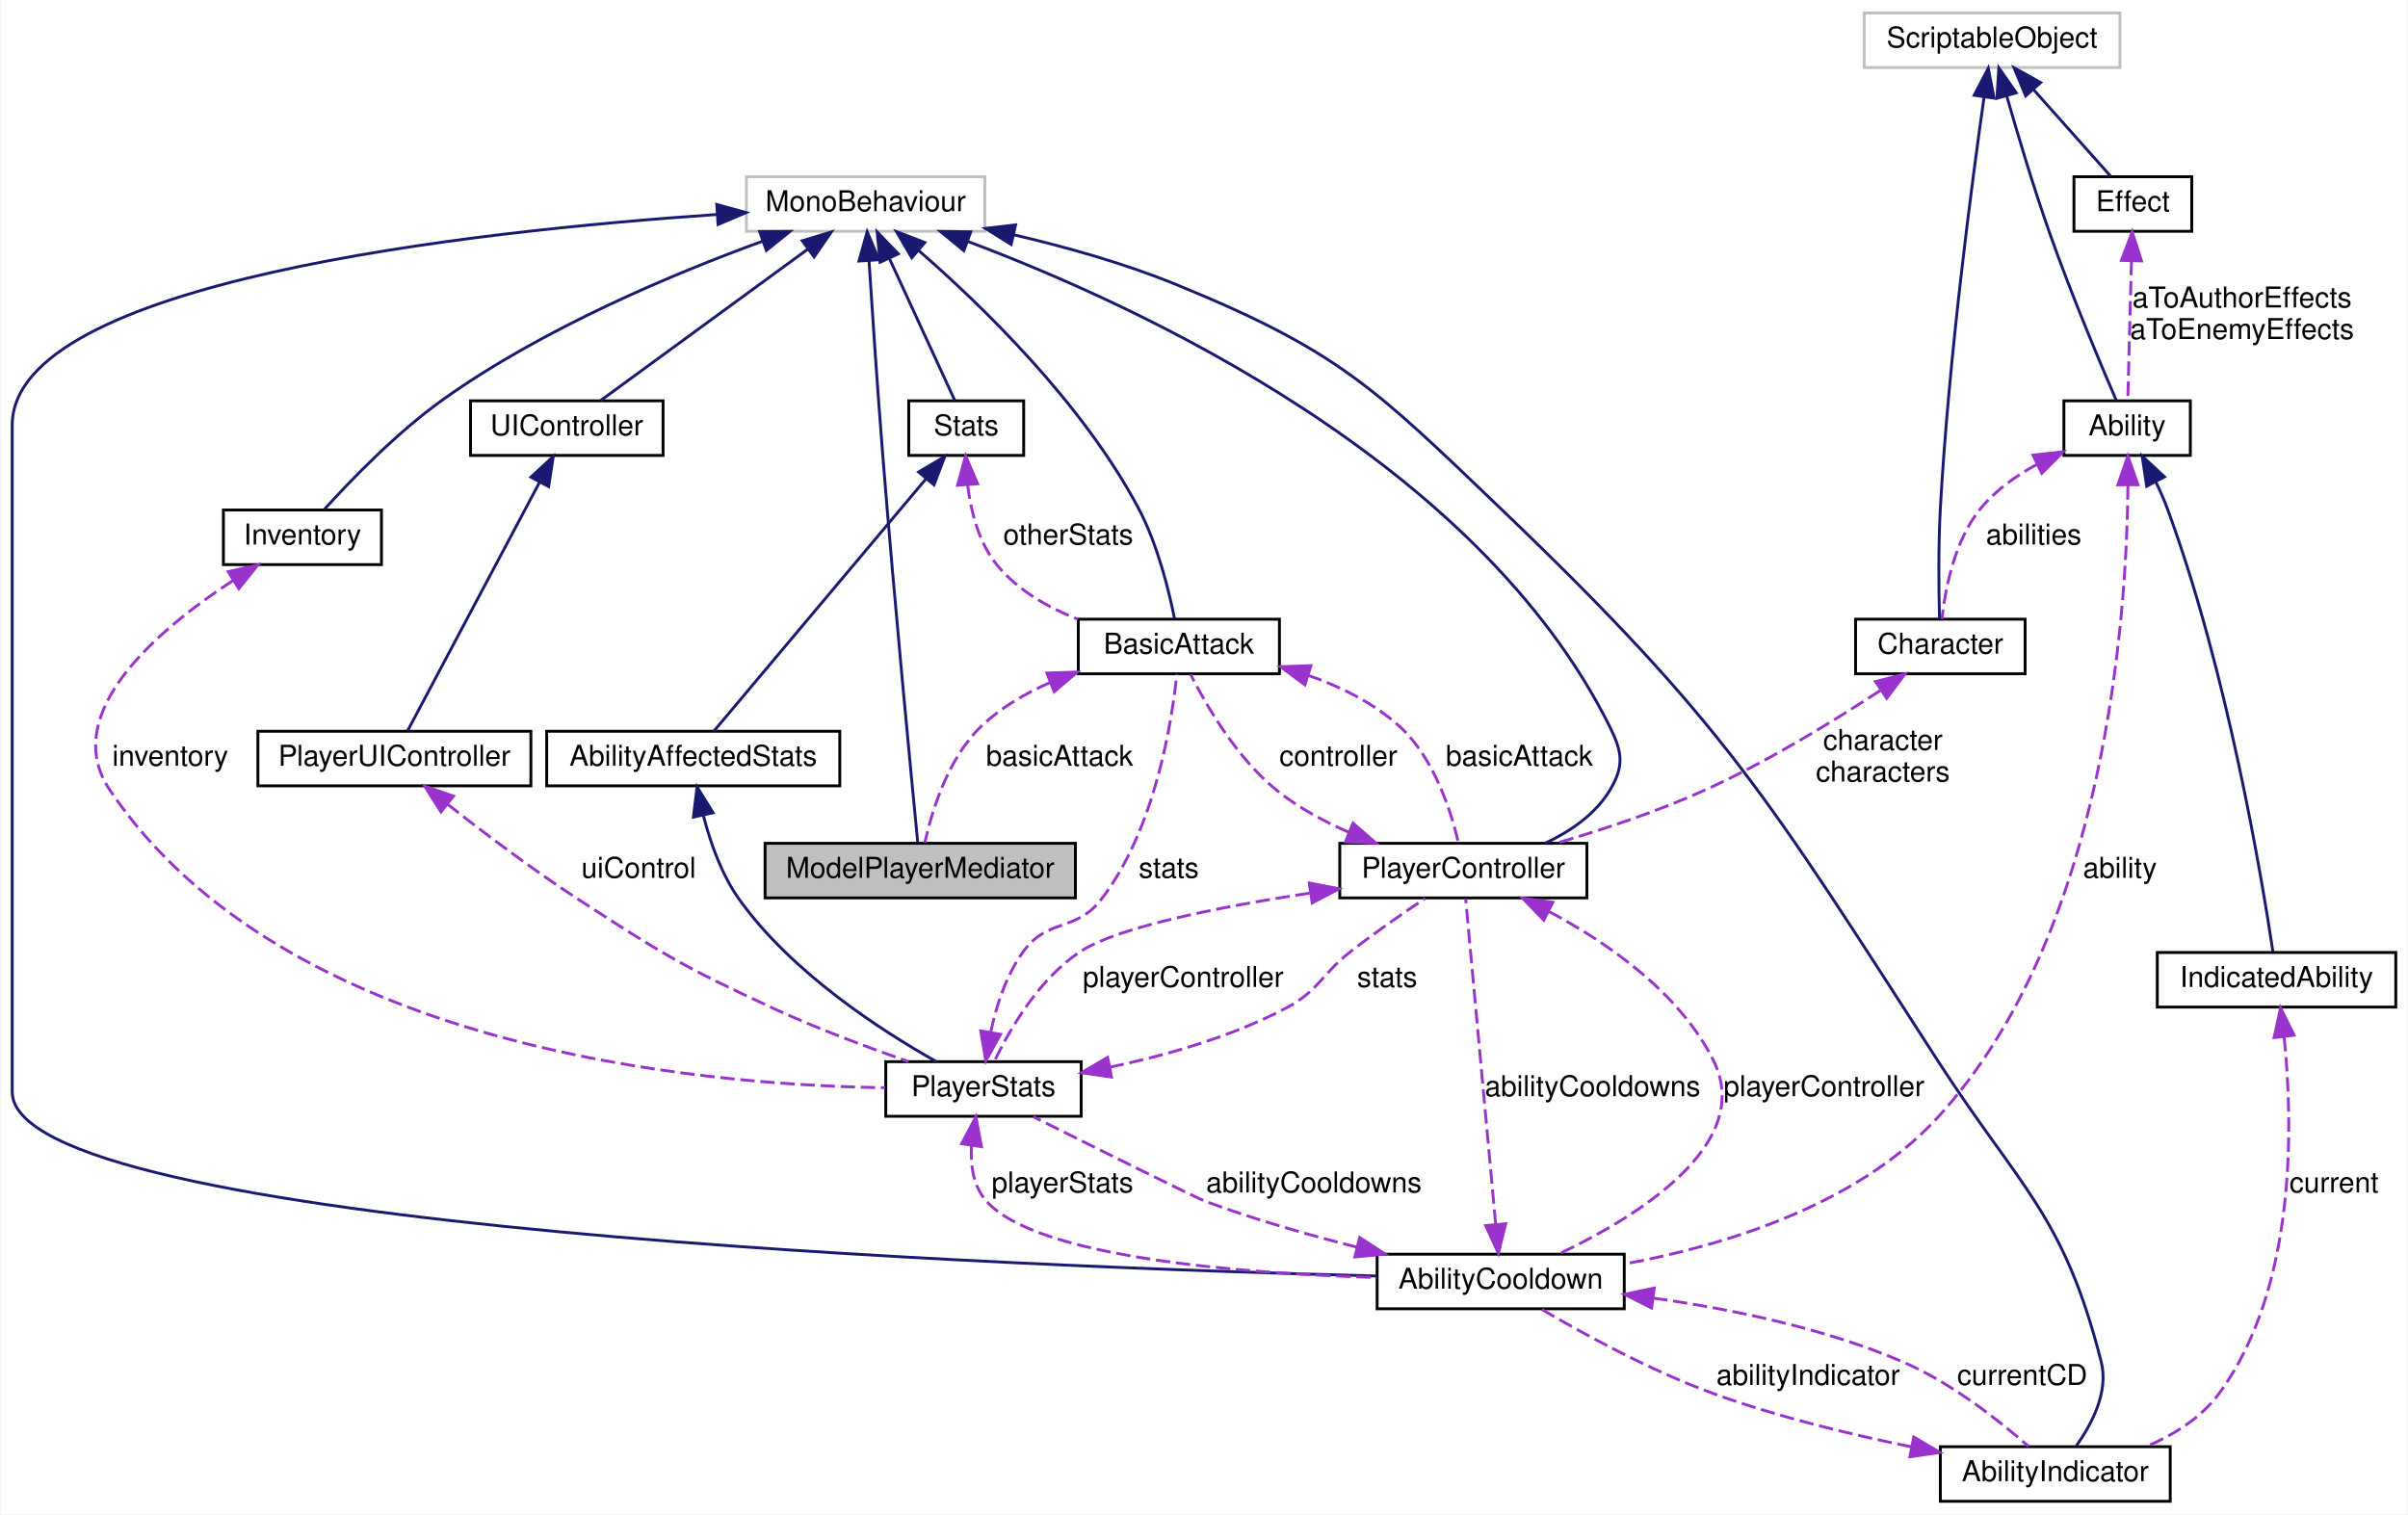
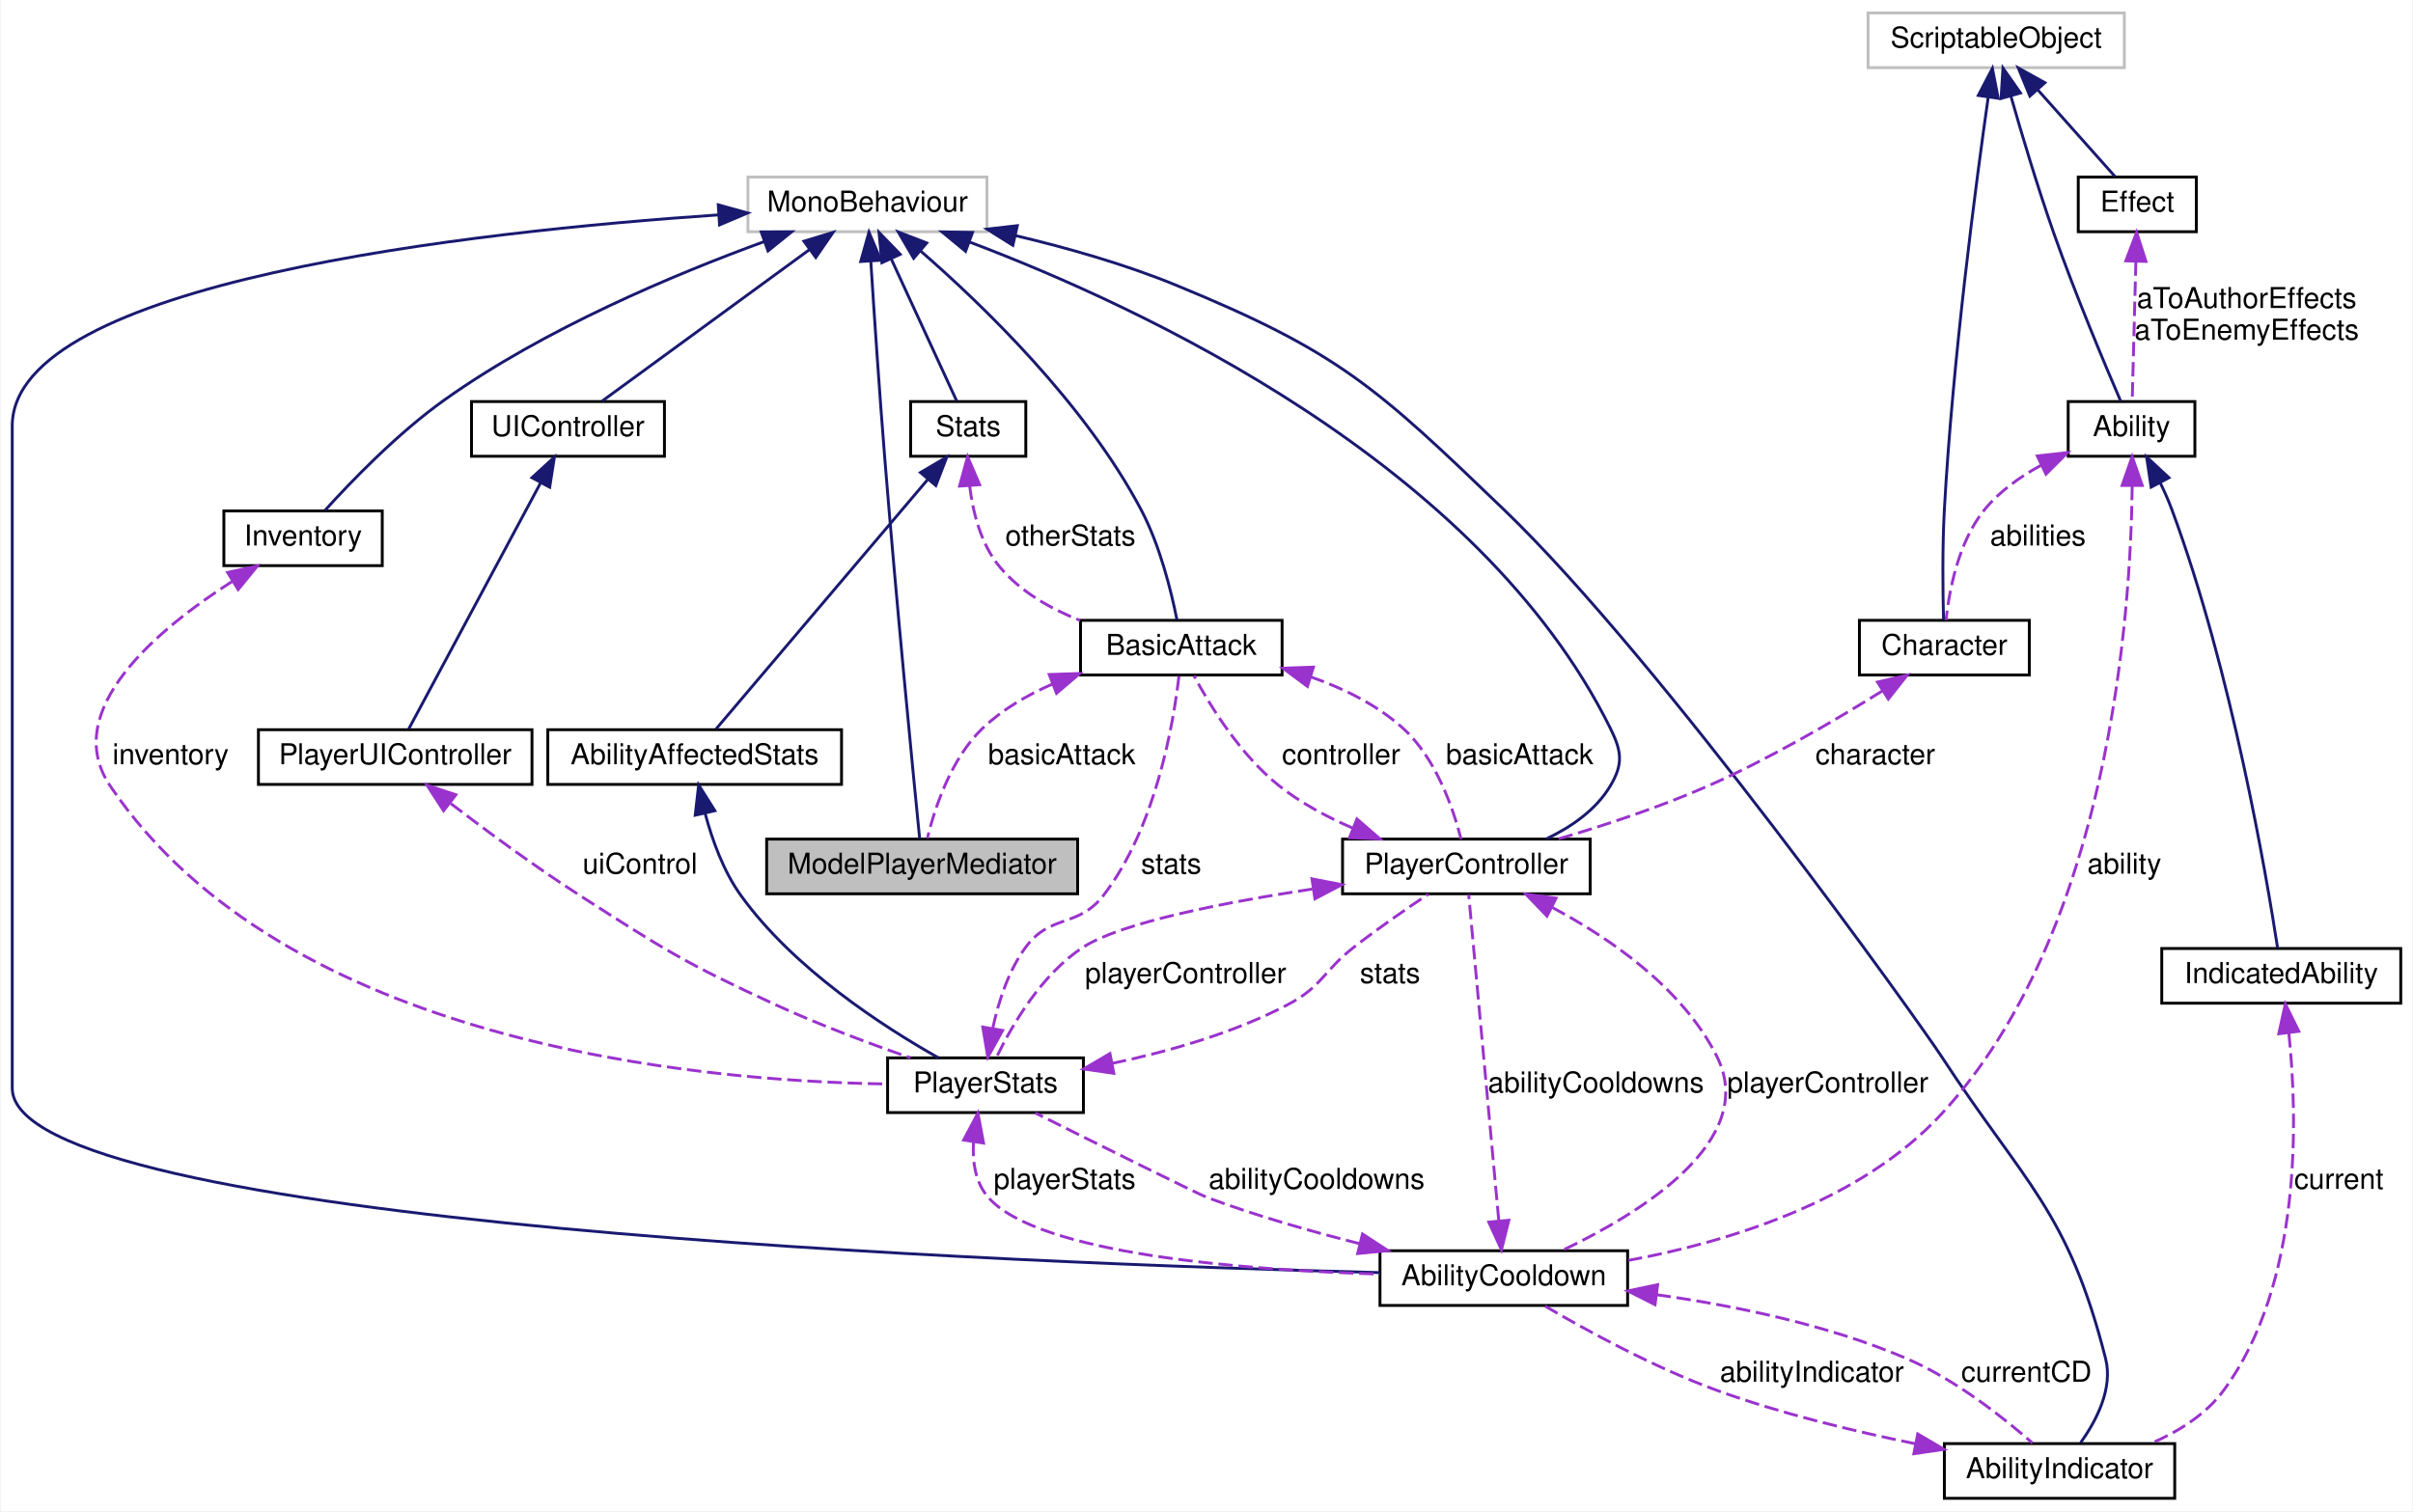
- <svg xmlns="http://www.w3.org/2000/svg" xmlns:xlink="http://www.w3.org/1999/xlink" width="838pt" height="527pt" viewBox="0.00 0.00 837.50 527.00">
-   <g id="graph0" class="graph" transform="scale(1 1) rotate(0) translate(4 523)">
-     <polygon fill="white" stroke="transparent" points="-4,4 -4,-523 833.5,-523 833.5,4 -4,4" />
+ <svg xmlns="http://www.w3.org/2000/svg" xmlns:xlink="http://www.w3.org/1999/xlink" width="838pt" height="525pt" viewBox="0.00 0.00 837.50 525.00">
+   <g id="graph0" class="graph" transform="scale(1 1) rotate(0) translate(4 521)">
+     <polygon fill="white" stroke="transparent" points="-4,4 -4,-521 833.5,-521 833.5,4 -4,4" />
    <g id="node1" class="node">
      <g id="a_node1">
        <a xlink:title=" ">
          <polygon fill="#bfbfbf" stroke="black" points="262,-210.5 262,-229.5 370,-229.5 370,-210.5 262,-210.5" />
          <text text-anchor="middle" x="316" y="-217.5" font-family="Helvetica,sans-Serif" font-size="10.00">ModelPlayerMediator</text>
        </a>
      </g>
    </g>
    <g id="node2" class="node">
      <g id="a_node2">
        <a xlink:title=" ">
-           <polygon fill="white" stroke="#bfbfbf" points="255.5,-442.5 255.5,-461.5 338.5,-461.5 338.5,-442.5 255.5,-442.5" />
-           <text text-anchor="middle" x="297" y="-449.5" font-family="Helvetica,sans-Serif" font-size="10.00">MonoBehaviour</text>
+           <polygon fill="white" stroke="#bfbfbf" points="255.5,-440.5 255.5,-459.5 338.5,-459.5 338.5,-440.5 255.5,-440.5" />
+           <text text-anchor="middle" x="297" y="-447.5" font-family="Helvetica,sans-Serif" font-size="10.00">MonoBehaviour</text>
        </a>
      </g>
    </g>
    <g id="edge1" class="edge">
-       <path fill="none" stroke="midnightblue" d="M298.17,-432.28C299.31,-414.65 301.12,-387.52 303,-364 307.07,-313.06 312.96,-252 315.14,-229.7" />
-       <polygon fill="midnightblue" stroke="midnightblue" points="294.67,-432.15 297.53,-442.35 301.66,-432.59 294.67,-432.15" />
+       <path fill="none" stroke="midnightblue" d="M298.17,-430.27C299.29,-412.65 301.1,-385.52 303,-362 307.05,-311.77 312.95,-251.57 315.14,-229.58" />
+       <polygon fill="midnightblue" stroke="midnightblue" points="294.67,-430.15 297.53,-440.35 301.65,-430.59 294.67,-430.15" />
    </g>
    <g id="node3" class="node">
      <g id="a_node3">
        <a xlink:href="class_basic_attack.xhtml" target="_top" xlink:title=" ">
-           <polygon fill="white" stroke="black" points="371,-288.5 371,-307.5 441,-307.5 441,-288.5 371,-288.5" />
-           <text text-anchor="middle" x="406" y="-295.5" font-family="Helvetica,sans-Serif" font-size="10.00">BasicAttack</text>
+           <polygon fill="white" stroke="black" points="371,-286.5 371,-305.5 441,-305.5 441,-286.5 371,-286.5" />
+           <text text-anchor="middle" x="406" y="-293.5" font-family="Helvetica,sans-Serif" font-size="10.00">BasicAttack</text>
        </a>
      </g>
    </g>
    <g id="edge3" class="edge">
-       <path fill="none" stroke="midnightblue" d="M315.53,-435.75C337.18,-416.92 372.5,-382.83 392,-346 398.61,-333.51 402.54,-317.46 404.48,-307.71" />
-       <polygon fill="midnightblue" stroke="midnightblue" points="313.05,-433.27 307.7,-442.42 317.59,-438.6 313.05,-433.27" />
+       <path fill="none" stroke="midnightblue" d="M315.53,-433.75C337.18,-414.92 372.5,-380.83 392,-344 398.61,-331.51 402.54,-315.46 404.48,-305.71" />
+       <polygon fill="midnightblue" stroke="midnightblue" points="313.05,-431.27 307.7,-440.42 317.59,-436.6 313.05,-431.27" />
    </g>
    <g id="node4" class="node">
      <g id="a_node4">
        <a xlink:href="class_player_controller.xhtml" target="_top" xlink:title="Player Controller is the main class that handles all the movement of the Player.">
          <polygon fill="white" stroke="black" points="462,-210.5 462,-229.5 548,-229.5 548,-210.5 462,-210.5" />
          <text text-anchor="middle" x="505" y="-217.5" font-family="Helvetica,sans-Serif" font-size="10.00">PlayerController</text>
        </a>
      </g>
    </g>
    <g id="edge5" class="edge">
-       <path fill="none" stroke="midnightblue" d="M332.74,-438.9C392.4,-416.48 510.22,-362.2 556,-270 560.35,-261.24 561.04,-256.38 556,-248 550.94,-239.59 542.28,-233.66 533.51,-229.55" />
-       <polygon fill="midnightblue" stroke="midnightblue" points="331.18,-435.74 323,-442.47 333.59,-442.31 331.18,-435.74" />
+       <path fill="none" stroke="midnightblue" d="M332.62,-436.86C392.06,-414.38 509.45,-360.01 555,-268 558.94,-260.03 559.55,-255.63 555,-248 550,-239.61 541.39,-233.67 532.71,-229.55" />
+       <polygon fill="midnightblue" stroke="midnightblue" points="331.08,-433.69 322.91,-440.44 333.5,-440.26 331.08,-433.69" />
    </g>
    <g id="node5" class="node">
      <g id="a_node5">
        <a xlink:href="class_ability_cooldown.xhtml" target="_top" xlink:title=" ">
          <polygon fill="white" stroke="black" points="475,-67.5 475,-86.5 561,-86.5 561,-67.5 475,-67.5" />
          <text text-anchor="middle" x="518" y="-74.5" font-family="Helvetica,sans-Serif" font-size="10.00">AbilityCooldown</text>
        </a>
      </g>
    </g>
    <g id="edge7" class="edge">
-       <path fill="none" stroke="midnightblue" d="M245.41,-448.36C160.35,-442.59 0,-425.06 0,-375 0,-375 0,-375 0,-143 0,-95.3 350.23,-82.1 474.73,-78.91" />
-       <polygon fill="midnightblue" stroke="midnightblue" points="245.19,-451.85 255.39,-449.01 245.64,-444.87 245.19,-451.85" />
+       <path fill="none" stroke="midnightblue" d="M245.41,-446.36C160.35,-440.59 0,-423.06 0,-373 0,-373 0,-373 0,-143 0,-95.3 350.23,-82.1 474.73,-78.91" />
+       <polygon fill="midnightblue" stroke="midnightblue" points="245.19,-449.85 255.39,-447.01 245.64,-442.87 245.19,-449.85" />
    </g>
    <g id="node9" class="node">
      <g id="a_node9">
        <a xlink:href="class_ability_indicator.xhtml" target="_top" xlink:title=" ">
          <polygon fill="white" stroke="black" points="671,-0.5 671,-19.5 751,-19.5 751,-0.5 671,-0.5" />
          <text text-anchor="middle" x="711" y="-7.5" font-family="Helvetica,sans-Serif" font-size="10.00">AbilityIndicator</text>
        </a>
      </g>
    </g>
    <g id="edge14" class="edge">
-       <path fill="none" stroke="midnightblue" d="M348.52,-441.29C366.73,-437.04 387.11,-431.32 405,-424 461.48,-400.89 473.93,-388.21 518,-346 596.6,-270.72 610.95,-245.42 670,-154 698.81,-109.4 713.93,-100.47 727,-49 729.64,-38.59 723.7,-27.34 718.32,-19.8" />
-       <polygon fill="midnightblue" stroke="midnightblue" points="347.65,-437.9 338.66,-443.51 349.18,-444.73 347.65,-437.9" />
+       <path fill="none" stroke="midnightblue" d="M348.52,-439.13C366.43,-434.88 386.44,-429.21 404,-422 460.79,-398.69 473.74,-386.55 518,-344 572.92,-291.2 662.22,-165.91 670,-154 699.04,-109.55 713.93,-100.47 727,-49 729.64,-38.59 723.7,-27.34 718.32,-19.8" />
+       <polygon fill="midnightblue" stroke="midnightblue" points="347.5,-435.77 338.52,-441.4 349.05,-442.6 347.5,-435.77" />
    </g>
    <g id="node13" class="node">
      <g id="a_node13">
        <a xlink:href="class_stats.xhtml" target="_top" xlink:title="Base class Stats of the entity.">
-           <polygon fill="white" stroke="black" points="312,-364.5 312,-383.5 352,-383.5 352,-364.5 312,-364.5" />
-           <text text-anchor="middle" x="332" y="-371.5" font-family="Helvetica,sans-Serif" font-size="10.00">Stats</text>
+           <polygon fill="white" stroke="black" points="312,-362.5 312,-381.5 352,-381.5 352,-362.5 312,-362.5" />
+           <text text-anchor="middle" x="332" y="-369.5" font-family="Helvetica,sans-Serif" font-size="10.00">Stats</text>
        </a>
      </g>
    </g>
    <g id="edge21" class="edge">
-       <path fill="none" stroke="midnightblue" d="M305.23,-433.12C312.41,-417.53 322.52,-395.59 328.03,-383.62" />
-       <polygon fill="midnightblue" stroke="midnightblue" points="302.02,-431.73 301.01,-442.28 308.38,-434.66 302.02,-431.73" />
+       <path fill="none" stroke="midnightblue" d="M305.23,-431.12C312.41,-415.53 322.52,-393.59 328.03,-381.62" />
+       <polygon fill="midnightblue" stroke="midnightblue" points="302.02,-429.73 301.01,-440.28 308.38,-432.66 302.02,-429.73" />
    </g>
    <g id="node15" class="node">
      <g id="a_node15">
        <a xlink:href="class_u_i_controller.xhtml" target="_top" xlink:title=" ">
-           <polygon fill="white" stroke="black" points="159.5,-364.5 159.5,-383.5 226.5,-383.5 226.5,-364.5 159.5,-364.5" />
-           <text text-anchor="middle" x="193" y="-371.5" font-family="Helvetica,sans-Serif" font-size="10.00">UIController</text>
+           <polygon fill="white" stroke="black" points="159.5,-362.5 159.5,-381.5 226.5,-381.5 226.5,-362.5 159.5,-362.5" />
+           <text text-anchor="middle" x="193" y="-369.5" font-family="Helvetica,sans-Serif" font-size="10.00">UIController</text>
        </a>
      </g>
    </g>
    <g id="edge24" class="edge">
-       <path fill="none" stroke="midnightblue" d="M276.97,-436.36C255.56,-420.72 222.34,-396.44 204.79,-383.62" />
-       <polygon fill="midnightblue" stroke="midnightblue" points="274.93,-439.21 285.07,-442.28 279.06,-433.56 274.93,-439.21" />
+       <path fill="none" stroke="midnightblue" d="M276.97,-434.36C255.56,-418.72 222.34,-394.44 204.79,-381.62" />
+       <polygon fill="midnightblue" stroke="midnightblue" points="274.93,-437.21 285.07,-440.28 279.06,-431.56 274.93,-437.21" />
    </g>
    <g id="node16" class="node">
      <g id="a_node16">
        <a xlink:href="class_inventory.xhtml" target="_top" xlink:title=" ">
-           <polygon fill="white" stroke="black" points="73.5,-326.5 73.5,-345.5 128.5,-345.5 128.5,-326.5 73.5,-326.5" />
-           <text text-anchor="middle" x="101" y="-333.5" font-family="Helvetica,sans-Serif" font-size="10.00">Inventory</text>
+           <polygon fill="white" stroke="black" points="73.5,-324.5 73.5,-343.5 128.5,-343.5 128.5,-324.5 73.5,-324.5" />
+           <text text-anchor="middle" x="101" y="-331.5" font-family="Helvetica,sans-Serif" font-size="10.00">Inventory</text>
        </a>
      </g>
    </g>
    <g id="edge28" class="edge">
-       <path fill="none" stroke="midnightblue" d="M261.15,-439.07C230.06,-427.73 184.73,-408.75 150,-384 133.87,-372.51 117.81,-355.86 108.67,-345.77" />
-       <polygon fill="midnightblue" stroke="midnightblue" points="260.11,-442.42 270.71,-442.48 262.46,-435.83 260.11,-442.42" />
+       <path fill="none" stroke="midnightblue" d="M261.15,-437.07C230.06,-425.73 184.73,-406.75 150,-382 133.87,-370.51 117.81,-353.86 108.67,-343.77" />
+       <polygon fill="midnightblue" stroke="midnightblue" points="260.11,-440.42 270.71,-440.48 262.46,-433.83 260.11,-440.42" />
    </g>
    <g id="edge2" class="edge">
-       <path fill="none" stroke="#9a32cd" stroke-dasharray="5,2" d="M361.13,-285.42C352.36,-281.6 343.79,-276.57 337,-270 325.57,-258.92 320.02,-240.61 317.61,-229.79" />
-       <polygon fill="#9a32cd" stroke="#9a32cd" points="360.06,-288.76 370.65,-289.11 362.6,-282.23 360.06,-288.76" />
-       <text text-anchor="middle" x="364.5" y="-256.5" font-family="Helvetica,sans-Serif" font-size="10.00"> basicAttack</text>
+       <path fill="none" stroke="#9a32cd" stroke-dasharray="5,2" d="M361.21,-283.34C352.43,-279.52 343.84,-274.52 337,-268 326.01,-257.51 320.35,-240.23 317.8,-229.8" />
+       <polygon fill="#9a32cd" stroke="#9a32cd" points="360.14,-286.68 370.73,-287.03 362.67,-280.15 360.14,-286.68" />
+       <text text-anchor="middle" x="364.5" y="-255.5" font-family="Helvetica,sans-Serif" font-size="10.00"> basicAttack</text>
    </g>
    <g id="edge33" class="edge">
-       <path fill="none" stroke="#9a32cd" stroke-dasharray="5,2" d="M450.93,-287.99C462.41,-283.98 474.03,-278.24 483,-270 494.81,-259.15 500.68,-240.76 503.26,-229.86" />
-       <polygon fill="#9a32cd" stroke="#9a32cd" points="449.88,-284.65 441.37,-290.96 451.96,-291.33 449.88,-284.65" />
-       <text text-anchor="middle" x="524.5" y="-256.5" font-family="Helvetica,sans-Serif" font-size="10.00"> basicAttack</text>
+       <path fill="none" stroke="#9a32cd" stroke-dasharray="5,2" d="M450.84,-285.89C462.33,-281.89 473.97,-276.16 483,-268 494.49,-257.61 500.47,-239.96 503.16,-229.5" />
+       <polygon fill="#9a32cd" stroke="#9a32cd" points="449.8,-282.55 441.29,-288.87 451.88,-289.24 449.8,-282.55" />
+       <text text-anchor="middle" x="523.5" y="-255.5" font-family="Helvetica,sans-Serif" font-size="10.00"> basicAttack</text>
    </g>
    <g id="edge4" class="edge">
-       <path fill="none" stroke="#9a32cd" stroke-dasharray="5,2" d="M465.13,-233.35C456.31,-237.19 447.4,-242.03 440,-248 426.14,-259.18 415.56,-277.46 410.1,-288.25" />
-       <polygon fill="#9a32cd" stroke="#9a32cd" points="466.6,-236.53 474.59,-229.57 464,-230.03 466.6,-236.53" />
-       <text text-anchor="middle" x="461.5" y="-256.5" font-family="Helvetica,sans-Serif" font-size="10.00"> controller</text>
+       <path fill="none" stroke="#9a32cd" stroke-dasharray="5,2" d="M465.47,-233.35C456.56,-237.2 447.53,-242.04 440,-248 426.57,-258.62 415.98,-275.86 410.39,-286.25" />
+       <polygon fill="#9a32cd" stroke="#9a32cd" points="467,-236.5 475,-229.55 464.41,-230 467,-236.5" />
+       <text text-anchor="middle" x="461.5" y="-255.5" font-family="Helvetica,sans-Serif" font-size="10.00"> controller</text>
    </g>
    <g id="edge8" class="edge">
      <path fill="none" stroke="#9a32cd" stroke-dasharray="5,2" d="M534.81,-205.76C555.01,-195 580.11,-177.72 592,-154 606.69,-124.69 565.17,-99.4 538.51,-86.71" />
      <polygon fill="#9a32cd" stroke="#9a32cd" points="533,-202.75 525.65,-210.38 536.16,-209 533,-202.75" />
      <text text-anchor="middle" x="630.5" y="-141.5" font-family="Helvetica,sans-Serif" font-size="10.00"> playerController</text>
    </g>
    <g id="node11" class="node">
      <g id="a_node11">
        <a xlink:href="class_player_stats.xhtml" target="_top" xlink:title="Player Stats is the main class that controls all the Player Statistics in all time in the game execut...">
          <polygon fill="white" stroke="black" points="304,-134.5 304,-153.5 372,-153.5 372,-134.5 304,-134.5" />
          <text text-anchor="middle" x="338" y="-141.5" font-family="Helvetica,sans-Serif" font-size="10.00">PlayerStats</text>
        </a>
      </g>
    </g>
    <g id="edge25" class="edge">
      <path fill="none" stroke="#9a32cd" stroke-dasharray="5,2" d="M451.49,-212.16C420.54,-207.44 385.17,-200.48 372,-192 357.44,-182.62 347.1,-164.63 341.88,-153.83" />
      <polygon fill="#9a32cd" stroke="#9a32cd" points="451.38,-215.69 461.78,-213.68 452.4,-208.76 451.38,-215.69" />
      <text text-anchor="middle" x="407.5" y="-179.5" font-family="Helvetica,sans-Serif" font-size="10.00"> playerController</text>
    </g>
    <g id="edge6" class="edge">
      <path fill="none" stroke="#9a32cd" stroke-dasharray="5,2" d="M516.24,-97.11C513.39,-128 507.88,-187.73 505.81,-210.18" />
      <polygon fill="#9a32cd" stroke="#9a32cd" points="519.75,-97.1 517.19,-86.82 512.78,-96.45 519.75,-97.1" />
      <text text-anchor="middle" x="550" y="-141.5" font-family="Helvetica,sans-Serif" font-size="10.00"> abilityCooldowns</text>
    </g>
    <g id="edge15" class="edge">
      <path fill="none" stroke="#9a32cd" stroke-dasharray="5,2" d="M571.05,-71.23C597.93,-67.47 630.58,-60.8 658,-49 674.85,-41.75 691.6,-28.46 701.63,-19.68" />
      <polygon fill="#9a32cd" stroke="#9a32cd" points="570.52,-67.77 561.06,-72.53 571.43,-74.71 570.52,-67.77" />
      <text text-anchor="middle" x="699.5" y="-41" font-family="Helvetica,sans-Serif" font-size="10.00"> currentCD</text>
    </g>
    <g id="edge26" class="edge">
      <path fill="none" stroke="#9a32cd" stroke-dasharray="5,2" d="M468.02,-88.94C450.97,-93.24 431.94,-98.67 415,-105 411.95,-106.14 377.08,-123.48 355.33,-134.34" />
      <polygon fill="#9a32cd" stroke="#9a32cd" points="468.92,-92.32 477.8,-86.54 467.25,-85.53 468.92,-92.32" />
      <text text-anchor="middle" x="453" y="-108" font-family="Helvetica,sans-Serif" font-size="10.00"> abilityCooldowns</text>
    </g>
    <g id="node6" class="node">
      <g id="a_node6">
        <a xlink:href="class_ability.xhtml" target="_top" xlink:title=" ">
-           <polygon fill="white" stroke="black" points="714,-364.5 714,-383.5 758,-383.5 758,-364.5 714,-364.5" />
-           <text text-anchor="middle" x="736" y="-371.5" font-family="Helvetica,sans-Serif" font-size="10.00">Ability</text>
+           <polygon fill="white" stroke="black" points="714,-362.5 714,-381.5 758,-381.5 758,-362.5 714,-362.5" />
+           <text text-anchor="middle" x="736" y="-369.5" font-family="Helvetica,sans-Serif" font-size="10.00">Ability</text>
        </a>
      </g>
    </g>
    <g id="edge9" class="edge">
-       <path fill="none" stroke="#9a32cd" stroke-dasharray="5,2" d="M736.29,-354.1C735.92,-309.75 728.85,-197.98 670,-134 641.82,-103.37 595.42,-89.44 561.29,-83.13" />
-       <polygon fill="#9a32cd" stroke="#9a32cd" points="732.79,-354.27 736.25,-364.29 739.79,-354.3 732.79,-354.27" />
+       <path fill="none" stroke="#9a32cd" stroke-dasharray="5,2" d="M736.23,-352.25C735.76,-308.27 728.46,-197.42 670,-134 641.79,-103.4 595.4,-89.46 561.27,-83.15" />
+       <polygon fill="#9a32cd" stroke="#9a32cd" points="732.73,-352.36 736.23,-362.36 739.73,-352.36 732.73,-352.36" />
      <text text-anchor="middle" x="733.5" y="-217.5" font-family="Helvetica,sans-Serif" font-size="10.00"> ability</text>
    </g>
    <g id="node10" class="node">
      <g id="a_node10">
        <a xlink:href="class_indicated_ability.xhtml" target="_top" xlink:title="Encapsulador de les Ability que han de mostrar l'indicador">
          <polygon fill="white" stroke="black" points="746.5,-172.5 746.5,-191.5 829.5,-191.5 829.5,-172.5 746.5,-172.5" />
          <text text-anchor="middle" x="788" y="-179.5" font-family="Helvetica,sans-Serif" font-size="10.00">IndicatedAbility</text>
        </a>
      </g>
    </g>
    <g id="edge17" class="edge">
-       <path fill="none" stroke="midnightblue" d="M745.98,-355.27C747.46,-352.24 748.87,-349.07 750,-346 771.03,-289.03 783.05,-216.44 786.75,-191.7" />
-       <polygon fill="midnightblue" stroke="midnightblue" points="742.81,-353.78 741.24,-364.26 749.01,-357.04 742.81,-353.78" />
+       <path fill="none" stroke="midnightblue" d="M745.97,-353.27C747.45,-350.24 748.86,-347.07 750,-344 770.87,-287.72 782.99,-216.03 786.74,-191.6" />
+       <polygon fill="midnightblue" stroke="midnightblue" points="742.81,-351.77 741.24,-362.25 749,-355.04 742.81,-351.77" />
    </g>
    <g id="node17" class="node">
      <g id="a_node17">
        <a xlink:href="class_character.xhtml" target="_top" xlink:title=" ">
-           <polygon fill="white" stroke="black" points="641.5,-288.5 641.5,-307.5 700.5,-307.5 700.5,-288.5 641.5,-288.5" />
-           <text text-anchor="middle" x="671" y="-295.5" font-family="Helvetica,sans-Serif" font-size="10.00">Character</text>
+           <polygon fill="white" stroke="black" points="641.5,-286.5 641.5,-305.5 700.5,-305.5 700.5,-286.5 641.5,-286.5" />
+           <text text-anchor="middle" x="671" y="-293.5" font-family="Helvetica,sans-Serif" font-size="10.00">Character</text>
        </a>
      </g>
    </g>
    <g id="edge31" class="edge">
-       <path fill="none" stroke="#9a32cd" stroke-dasharray="5,2" d="M704.63,-361.38C697.36,-357.44 690.23,-352.37 685,-346 675.82,-334.81 672.66,-317.75 671.57,-307.56" />
-       <polygon fill="#9a32cd" stroke="#9a32cd" points="703.26,-364.6 713.79,-365.78 706.3,-358.29 703.26,-364.6" />
-       <text text-anchor="middle" x="703.5" y="-333.5" font-family="Helvetica,sans-Serif" font-size="10.00"> abilities</text>
+       <path fill="none" stroke="#9a32cd" stroke-dasharray="5,2" d="M704.63,-359.38C697.36,-355.44 690.23,-350.37 685,-344 675.82,-332.81 672.66,-315.75 671.57,-305.56" />
+       <polygon fill="#9a32cd" stroke="#9a32cd" points="703.26,-362.6 713.79,-363.78 706.3,-356.29 703.26,-362.6" />
+       <text text-anchor="middle" x="703.5" y="-331.5" font-family="Helvetica,sans-Serif" font-size="10.00"> abilities</text>
    </g>
    <g id="node7" class="node">
      <g id="a_node7">
        <a xlink:title=" ">
-           <polygon fill="white" stroke="#bfbfbf" points="644.5,-499.5 644.5,-518.5 733.5,-518.5 733.5,-499.5 644.5,-499.5" />
-           <text text-anchor="middle" x="689" y="-506.5" font-family="Helvetica,sans-Serif" font-size="10.00">ScriptableObject</text>
+           <polygon fill="white" stroke="#bfbfbf" points="644.5,-497.5 644.5,-516.5 733.5,-516.5 733.5,-497.5 644.5,-497.5" />
+           <text text-anchor="middle" x="689" y="-504.5" font-family="Helvetica,sans-Serif" font-size="10.00">ScriptableObject</text>
        </a>
      </g>
    </g>
    <g id="edge10" class="edge">
-       <path fill="none" stroke="midnightblue" d="M694.12,-489.54C697.92,-476.23 703.41,-457.88 709,-442 716.5,-420.71 726.8,-396.23 732.26,-383.58" />
-       <polygon fill="midnightblue" stroke="midnightblue" points="690.69,-488.8 691.35,-499.38 697.43,-490.7 690.69,-488.8" />
+       <path fill="none" stroke="midnightblue" d="M694.12,-487.54C697.92,-474.23 703.41,-455.88 709,-440 716.5,-418.71 726.8,-394.23 732.26,-381.58" />
+       <polygon fill="midnightblue" stroke="midnightblue" points="690.69,-486.8 691.35,-497.38 697.43,-488.7 690.69,-486.8" />
    </g>
    <g id="node8" class="node">
      <g id="a_node8">
        <a xlink:href="class_effect.xhtml" target="_top" xlink:title=" ">
-           <polygon fill="white" stroke="black" points="717.5,-442.5 717.5,-461.5 758.5,-461.5 758.5,-442.5 717.5,-442.5" />
-           <text text-anchor="middle" x="738" y="-449.5" font-family="Helvetica,sans-Serif" font-size="10.00">Effect</text>
+           <polygon fill="white" stroke="black" points="717.5,-440.5 717.5,-459.5 758.5,-459.5 758.5,-440.5 717.5,-440.5" />
+           <text text-anchor="middle" x="738" y="-447.5" font-family="Helvetica,sans-Serif" font-size="10.00">Effect</text>
        </a>
      </g>
    </g>
    <g id="edge12" class="edge">
-       <path fill="none" stroke="midnightblue" d="M703.41,-491.83C712.18,-481.98 723.05,-469.78 730.24,-461.71" />
-       <polygon fill="midnightblue" stroke="midnightblue" points="700.7,-489.61 696.66,-499.41 705.92,-494.27 700.7,-489.61" />
+       <path fill="none" stroke="midnightblue" d="M703.41,-489.83C712.18,-479.98 723.05,-467.78 730.24,-459.71" />
+       <polygon fill="midnightblue" stroke="midnightblue" points="700.7,-487.61 696.66,-497.41 705.92,-492.27 700.7,-487.61" />
    </g>
    <g id="edge30" class="edge">
-       <path fill="none" stroke="midnightblue" d="M686.24,-489.32C681.96,-459.22 673.89,-398.11 671,-346 670.26,-332.64 670.47,-317.11 670.71,-307.67" />
-       <polygon fill="midnightblue" stroke="midnightblue" points="682.78,-489.85 687.68,-499.25 689.71,-488.85 682.78,-489.85" />
+       <path fill="none" stroke="midnightblue" d="M686.24,-487.32C681.96,-457.22 673.89,-396.11 671,-344 670.26,-330.64 670.47,-315.11 670.71,-305.67" />
+       <polygon fill="midnightblue" stroke="midnightblue" points="682.78,-487.85 687.68,-497.25 689.71,-486.85 682.78,-487.85" />
    </g>
    <g id="edge11" class="edge">
-       <path fill="none" stroke="#9a32cd" stroke-dasharray="5,2" d="M737.51,-432.22C737.1,-416.7 736.54,-395.36 736.23,-383.62" />
-       <polygon fill="#9a32cd" stroke="#9a32cd" points="734.01,-432.38 737.77,-442.28 741.01,-432.19 734.01,-432.38" />
-       <text text-anchor="middle" x="776" y="-416" font-family="Helvetica,sans-Serif" font-size="10.00"> aToAuthorEffects</text>
-       <text text-anchor="middle" x="776" y="-405" font-family="Helvetica,sans-Serif" font-size="10.00">aToEnemyEffects</text>
+       <path fill="none" stroke="#9a32cd" stroke-dasharray="5,2" d="M737.51,-430.22C737.1,-414.7 736.54,-393.36 736.23,-381.62" />
+       <polygon fill="#9a32cd" stroke="#9a32cd" points="734.01,-430.38 737.77,-440.28 741.01,-430.19 734.01,-430.38" />
+       <text text-anchor="middle" x="776" y="-414" font-family="Helvetica,sans-Serif" font-size="10.00"> aToAuthorEffects</text>
+       <text text-anchor="middle" x="776" y="-403" font-family="Helvetica,sans-Serif" font-size="10.00">aToEnemyEffects</text>
    </g>
    <g id="edge13" class="edge">
      <path fill="none" stroke="#9a32cd" stroke-dasharray="5,2" d="M660.95,-19.45C639.38,-23.83 614.09,-29.97 592,-38 570.15,-45.95 546.51,-58.93 531.98,-67.47" />
      <polygon fill="#9a32cd" stroke="#9a32cd" points="661.75,-22.86 670.89,-17.5 660.4,-15.99 661.75,-22.86" />
      <text text-anchor="middle" x="625" y="-41" font-family="Helvetica,sans-Serif" font-size="10.00"> abilityIndicator</text>
    </g>
    <g id="edge16" class="edge">
      <path fill="none" stroke="#9a32cd" stroke-dasharray="5,2" d="M790.64,-162.07C793.7,-132.55 795.26,-75.09 768,-38 761.78,-29.53 752.2,-23.61 742.67,-19.53" />
      <polygon fill="#9a32cd" stroke="#9a32cd" points="787.14,-161.89 789.41,-172.23 794.09,-162.73 787.14,-161.89" />
      <text text-anchor="middle" x="808" y="-108" font-family="Helvetica,sans-Serif" font-size="10.00"> current</text>
    </g>
    <g id="edge35" class="edge">
-       <path fill="none" stroke="#9a32cd" stroke-dasharray="5,2" d="M340.54,-163.87C342.51,-173.04 345.96,-183.82 352,-192 360.57,-203.6 370.2,-198.57 379,-210 397.72,-234.31 403.57,-271.74 405.31,-288.44" />
+       <path fill="none" stroke="#9a32cd" stroke-dasharray="5,2" d="M340.54,-163.87C342.51,-173.04 345.96,-183.82 352,-192 360.57,-203.6 370.2,-198.57 379,-210 397.14,-233.55 403.26,-269.59 405.18,-286.14" />
      <polygon fill="#9a32cd" stroke="#9a32cd" points="343.95,-163.03 338.81,-153.76 337.05,-164.21 343.95,-163.03" />
      <text text-anchor="middle" x="402.5" y="-217.5" font-family="Helvetica,sans-Serif" font-size="10.00"> stats</text>
    </g>
    <g id="edge32" class="edge">
      <path fill="none" stroke="#9a32cd" stroke-dasharray="5,2" d="M381.93,-151.57C401.4,-155.66 424.13,-162.09 443,-172 454.99,-178.3 455.3,-183.69 466,-192 474.32,-198.47 484.07,-205.22 491.74,-210.35" />
      <polygon fill="#9a32cd" stroke="#9a32cd" points="382.56,-148.13 372.08,-149.65 381.22,-155 382.56,-148.13" />
      <text text-anchor="middle" x="478.5" y="-179.5" font-family="Helvetica,sans-Serif" font-size="10.00"> stats</text>
    </g>
    <g id="edge18" class="edge">
      <path fill="none" stroke="#9a32cd" stroke-dasharray="5,2" d="M333.84,-124.35C333.42,-117.52 334.41,-110.19 339,-105 356.43,-85.28 427.68,-79.8 474.86,-78.38" />
      <polygon fill="#9a32cd" stroke="#9a32cd" points="330.4,-124.96 335.37,-134.31 337.32,-123.9 330.4,-124.96" />
      <text text-anchor="middle" x="365.5" y="-108" font-family="Helvetica,sans-Serif" font-size="10.00"> playerStats</text>
    </g>
    <g id="node12" class="node">
      <g id="a_node12">
        <a xlink:href="class_ability_affected_stats.xhtml" target="_top" xlink:title="Base class Stats of the entity who is affected by Abilities.">
-           <polygon fill="white" stroke="black" points="186,-249.5 186,-268.5 288,-268.5 288,-249.5 186,-249.5" />
-           <text text-anchor="middle" x="237" y="-256.5" font-family="Helvetica,sans-Serif" font-size="10.00">AbilityAffectedStats</text>
+           <polygon fill="white" stroke="black" points="186,-248.5 186,-267.5 288,-267.5 288,-248.5 186,-248.5" />
+           <text text-anchor="middle" x="237" y="-255.5" font-family="Helvetica,sans-Serif" font-size="10.00">AbilityAffectedStats</text>
        </a>
      </g>
    </g>
    <g id="edge19" class="edge">
-       <path fill="none" stroke="midnightblue" d="M240.52,-239.19C242.93,-229.8 246.84,-218.63 253,-210 271.24,-184.45 302.44,-164.3 321.54,-153.56" />
-       <polygon fill="midnightblue" stroke="midnightblue" points="237.06,-238.62 238.33,-249.14 243.9,-240.13 237.06,-238.62" />
+       <path fill="none" stroke="midnightblue" d="M240.67,-238.28C243.11,-229.15 246.99,-218.36 253,-210 271.32,-184.5 302.49,-164.34 321.57,-153.58" />
+       <polygon fill="midnightblue" stroke="midnightblue" points="237.19,-237.8 238.38,-248.33 244.02,-239.36 237.19,-237.8" />
    </g>
    <g id="edge34" class="edge">
-       <path fill="none" stroke="#9a32cd" stroke-dasharray="5,2" d="M332.48,-354.33C333.62,-344.91 336.42,-333.85 343,-326 350.19,-317.43 360.59,-311.51 370.88,-307.46" />
-       <polygon fill="#9a32cd" stroke="#9a32cd" points="328.99,-354.13 331.79,-364.35 335.97,-354.61 328.99,-354.13" />
-       <text text-anchor="middle" x="367.5" y="-333.5" font-family="Helvetica,sans-Serif" font-size="10.00"> otherStats</text>
+       <path fill="none" stroke="#9a32cd" stroke-dasharray="5,2" d="M332.48,-352.33C333.62,-342.91 336.42,-331.85 343,-324 350.19,-315.43 360.59,-309.51 370.88,-305.46" />
+       <polygon fill="#9a32cd" stroke="#9a32cd" points="328.99,-352.13 331.79,-362.35 335.97,-352.61 328.99,-352.13" />
+       <text text-anchor="middle" x="367.5" y="-331.5" font-family="Helvetica,sans-Serif" font-size="10.00"> otherStats</text>
    </g>
    <g id="edge20" class="edge">
-       <path fill="none" stroke="midnightblue" d="M318.06,-356.42C297.51,-331.98 259.85,-287.18 244.16,-268.52" />
-       <polygon fill="midnightblue" stroke="midnightblue" points="315.43,-358.73 324.55,-364.13 320.79,-354.23 315.43,-358.73" />
+       <path fill="none" stroke="midnightblue" d="M317.82,-354.29C297.34,-330.14 260.21,-286.36 244.42,-267.75" />
+       <polygon fill="midnightblue" stroke="midnightblue" points="315.41,-356.85 324.55,-362.21 320.75,-352.32 315.41,-356.85" />
    </g>
    <g id="node14" class="node">
      <g id="a_node14">
        <a xlink:href="class_player_u_i_controller.xhtml" target="_top" xlink:title="UI Controller for the Player Stats">
-           <polygon fill="white" stroke="black" points="85.5,-249.5 85.5,-268.5 180.5,-268.5 180.5,-249.5 85.5,-249.5" />
-           <text text-anchor="middle" x="133" y="-256.5" font-family="Helvetica,sans-Serif" font-size="10.00">PlayerUIController</text>
+           <polygon fill="white" stroke="black" points="85.5,-248.5 85.5,-267.5 180.5,-267.5 180.5,-248.5 85.5,-248.5" />
+           <text text-anchor="middle" x="133" y="-255.5" font-family="Helvetica,sans-Serif" font-size="10.00">PlayerUIController</text>
        </a>
      </g>
    </g>
    <g id="edge22" class="edge">
-       <path fill="none" stroke="#9a32cd" stroke-dasharray="5,2" d="M151.43,-243.14C163.97,-233.3 181.11,-220.33 197,-210 226.02,-191.13 233.56,-186.49 265,-172 280.22,-164.99 297.82,-158.43 311.93,-153.54" />
-       <polygon fill="#9a32cd" stroke="#9a32cd" points="149.21,-240.43 143.55,-249.39 153.56,-245.92 149.21,-240.43" />
+       <path fill="none" stroke="#9a32cd" stroke-dasharray="5,2" d="M152.28,-241.87C164.76,-232.32 181.51,-219.96 197,-210 226.12,-191.27 233.56,-186.49 265,-172 280.22,-164.99 297.82,-158.43 311.93,-153.54" />
+       <polygon fill="#9a32cd" stroke="#9a32cd" points="149.8,-239.36 144.03,-248.25 154.08,-244.9 149.8,-239.36" />
      <text text-anchor="middle" x="218" y="-217.5" font-family="Helvetica,sans-Serif" font-size="10.00"> uiControl</text>
    </g>
    <g id="edge23" class="edge">
-       <path fill="none" stroke="midnightblue" d="M183.5,-355.12C170.39,-330.42 147.26,-286.86 137.52,-268.52" />
-       <polygon fill="midnightblue" stroke="midnightblue" points="180.51,-356.94 188.29,-364.13 186.69,-353.66 180.51,-356.94" />
+       <path fill="none" stroke="midnightblue" d="M183.53,-353.32C170.5,-328.99 147.52,-286.11 137.69,-267.75" />
+       <polygon fill="midnightblue" stroke="midnightblue" points="180.48,-355.05 188.29,-362.21 186.65,-351.74 180.48,-355.05" />
    </g>
    <g id="edge27" class="edge">
-       <path fill="none" stroke="#9a32cd" stroke-dasharray="5,2" d="M76.83,-320.96C50.98,-304.09 15.98,-274.72 34,-248 94.44,-158.37 237.86,-145.43 303.78,-144.43" />
-       <polygon fill="#9a32cd" stroke="#9a32cd" points="75.16,-324.04 85.49,-326.38 78.87,-318.11 75.16,-324.04" />
-       <text text-anchor="middle" x="55" y="-256.5" font-family="Helvetica,sans-Serif" font-size="10.00"> inventory</text>
+       <path fill="none" stroke="#9a32cd" stroke-dasharray="5,2" d="M76.51,-319.1C50.79,-302.66 16.33,-274.2 34,-248 94.44,-158.37 237.86,-145.43 303.78,-144.43" />
+       <polygon fill="#9a32cd" stroke="#9a32cd" points="74.79,-322.15 85.15,-324.39 78.45,-316.18 74.79,-322.15" />
+       <text text-anchor="middle" x="55" y="-255.5" font-family="Helvetica,sans-Serif" font-size="10.00"> inventory</text>
    </g>
    <g id="edge29" class="edge">
-       <path fill="none" stroke="#9a32cd" stroke-dasharray="5,2" d="M650.07,-282.67C633.91,-272.07 610.73,-257.83 589,-248 572.53,-240.55 553.4,-234.23 537.55,-229.58" />
-       <polygon fill="#9a32cd" stroke="#9a32cd" points="648.44,-285.8 658.7,-288.43 652.33,-279.97 648.44,-285.8" />
-       <text text-anchor="middle" x="651" y="-262" font-family="Helvetica,sans-Serif" font-size="10.00"> character</text>
-       <text text-anchor="middle" x="651" y="-251" font-family="Helvetica,sans-Serif" font-size="10.00">characters</text>
+       <path fill="none" stroke="#9a32cd" stroke-dasharray="5,2" d="M649.42,-280.96C633.25,-270.86 610.33,-257.42 589,-248 572.32,-240.64 553,-234.29 537.09,-229.6" />
+       <polygon fill="#9a32cd" stroke="#9a32cd" points="647.78,-284.06 658.1,-286.47 651.53,-278.15 647.78,-284.06" />
+       <text text-anchor="middle" x="647" y="-255.5" font-family="Helvetica,sans-Serif" font-size="10.00"> character</text>
    </g>
  </g>
</svg>
